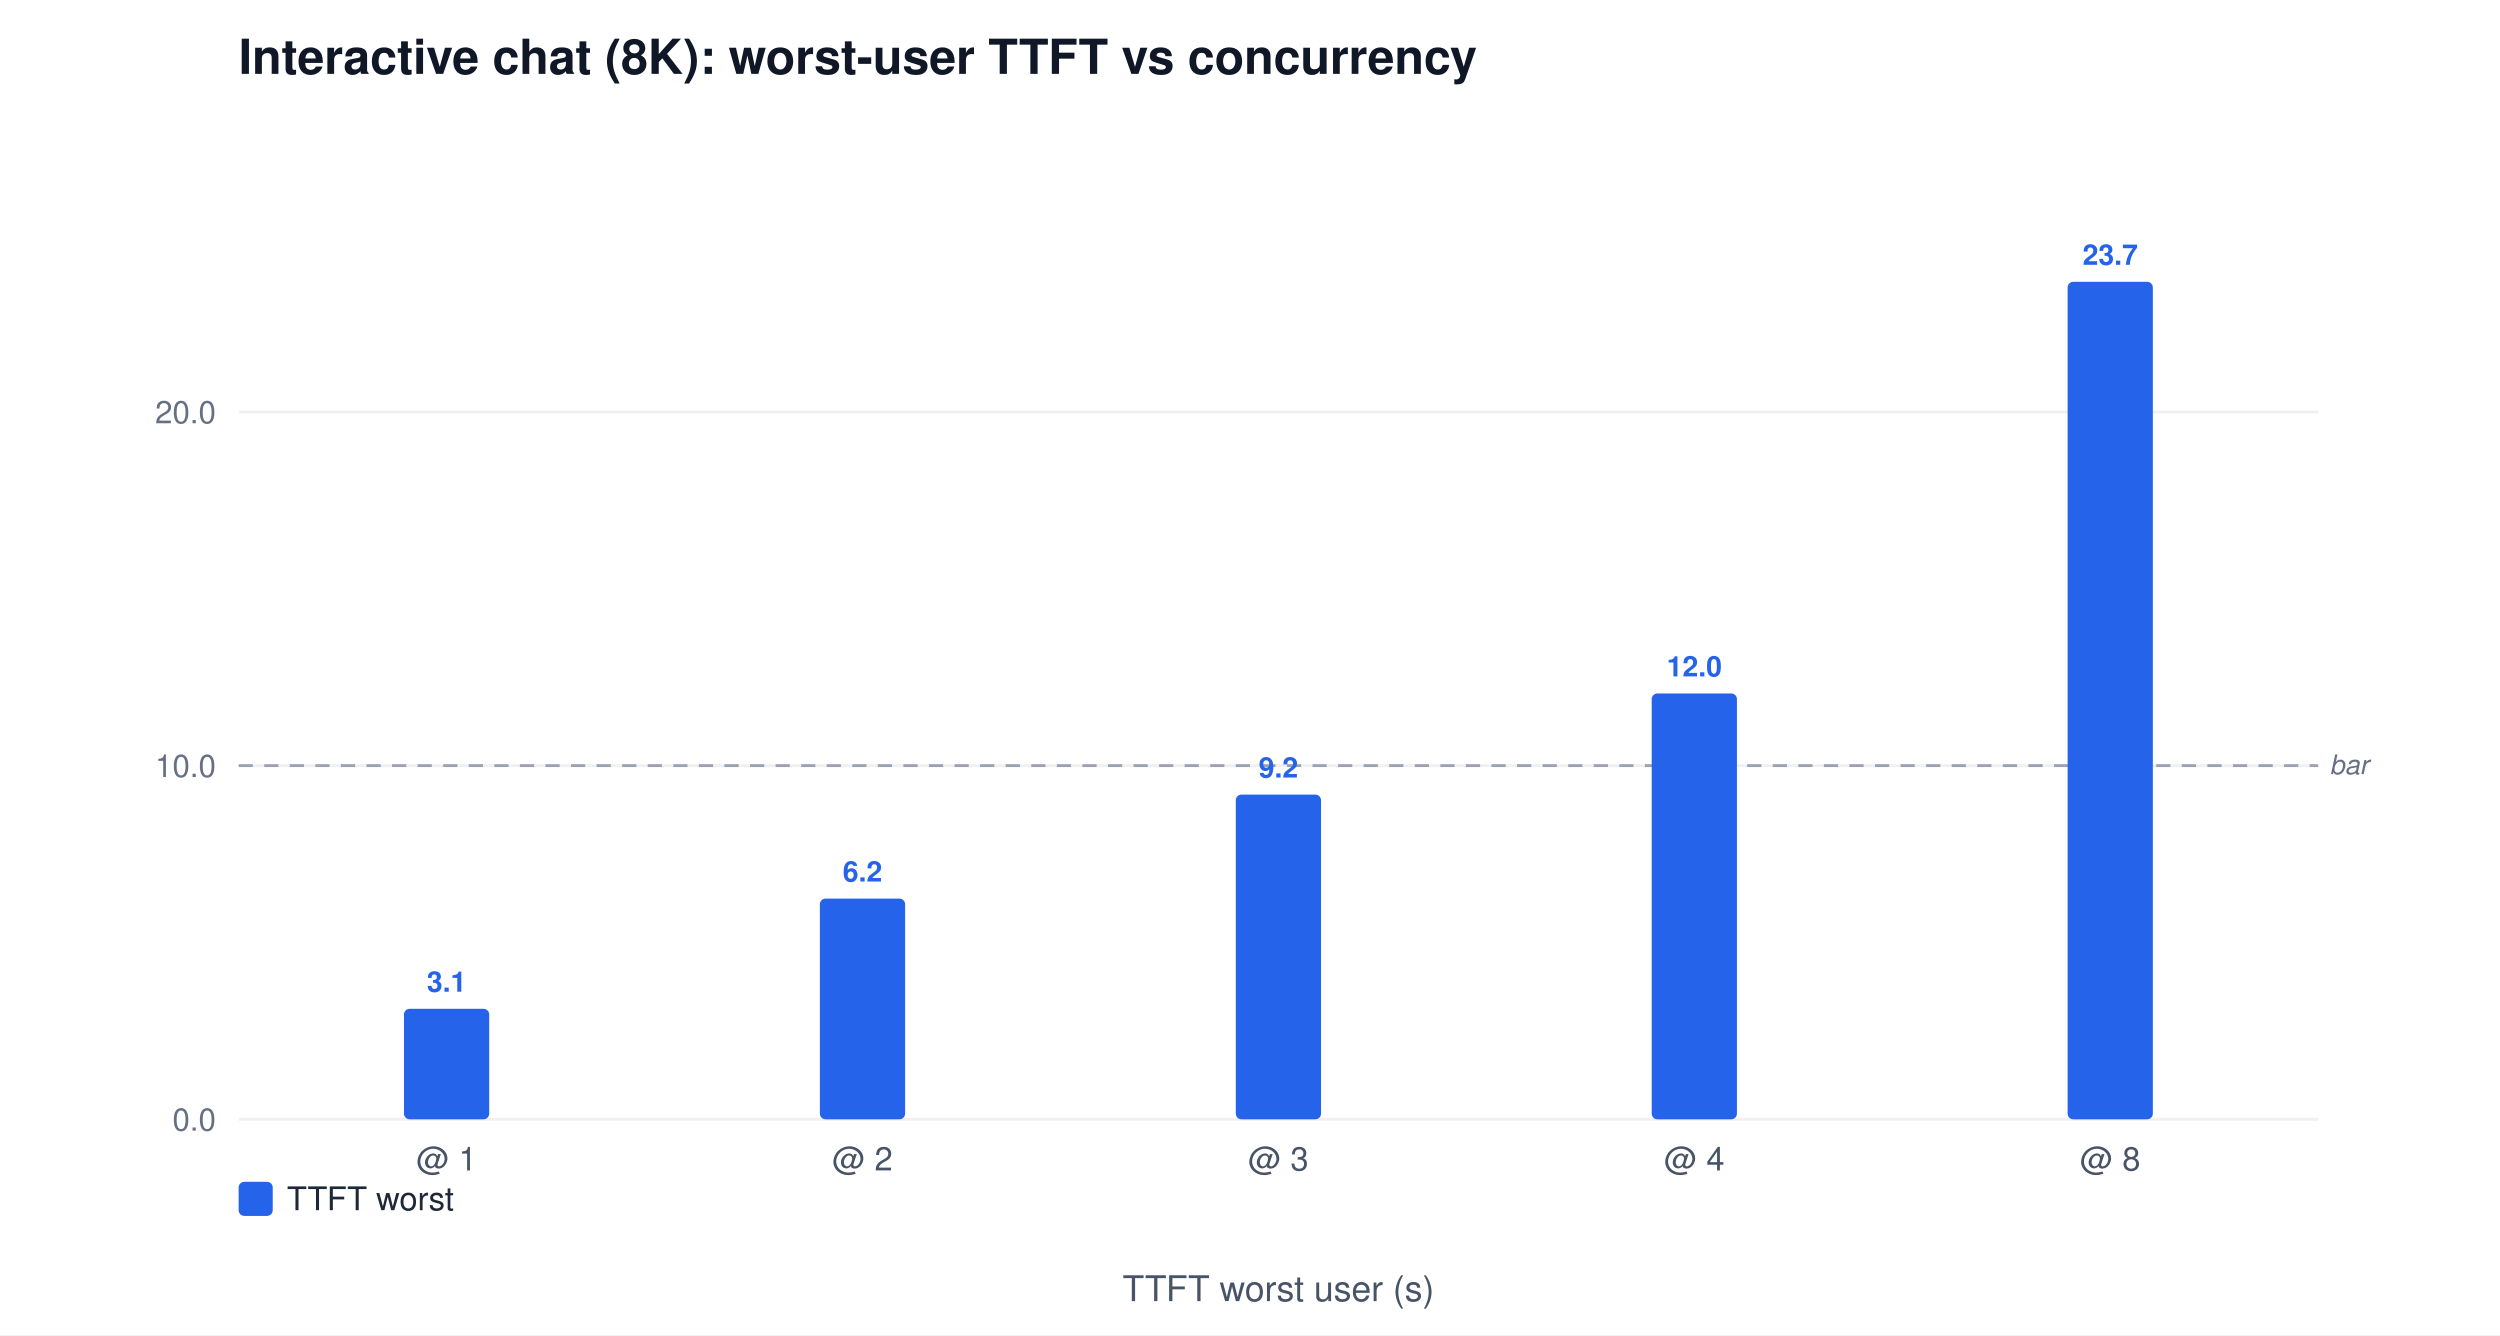
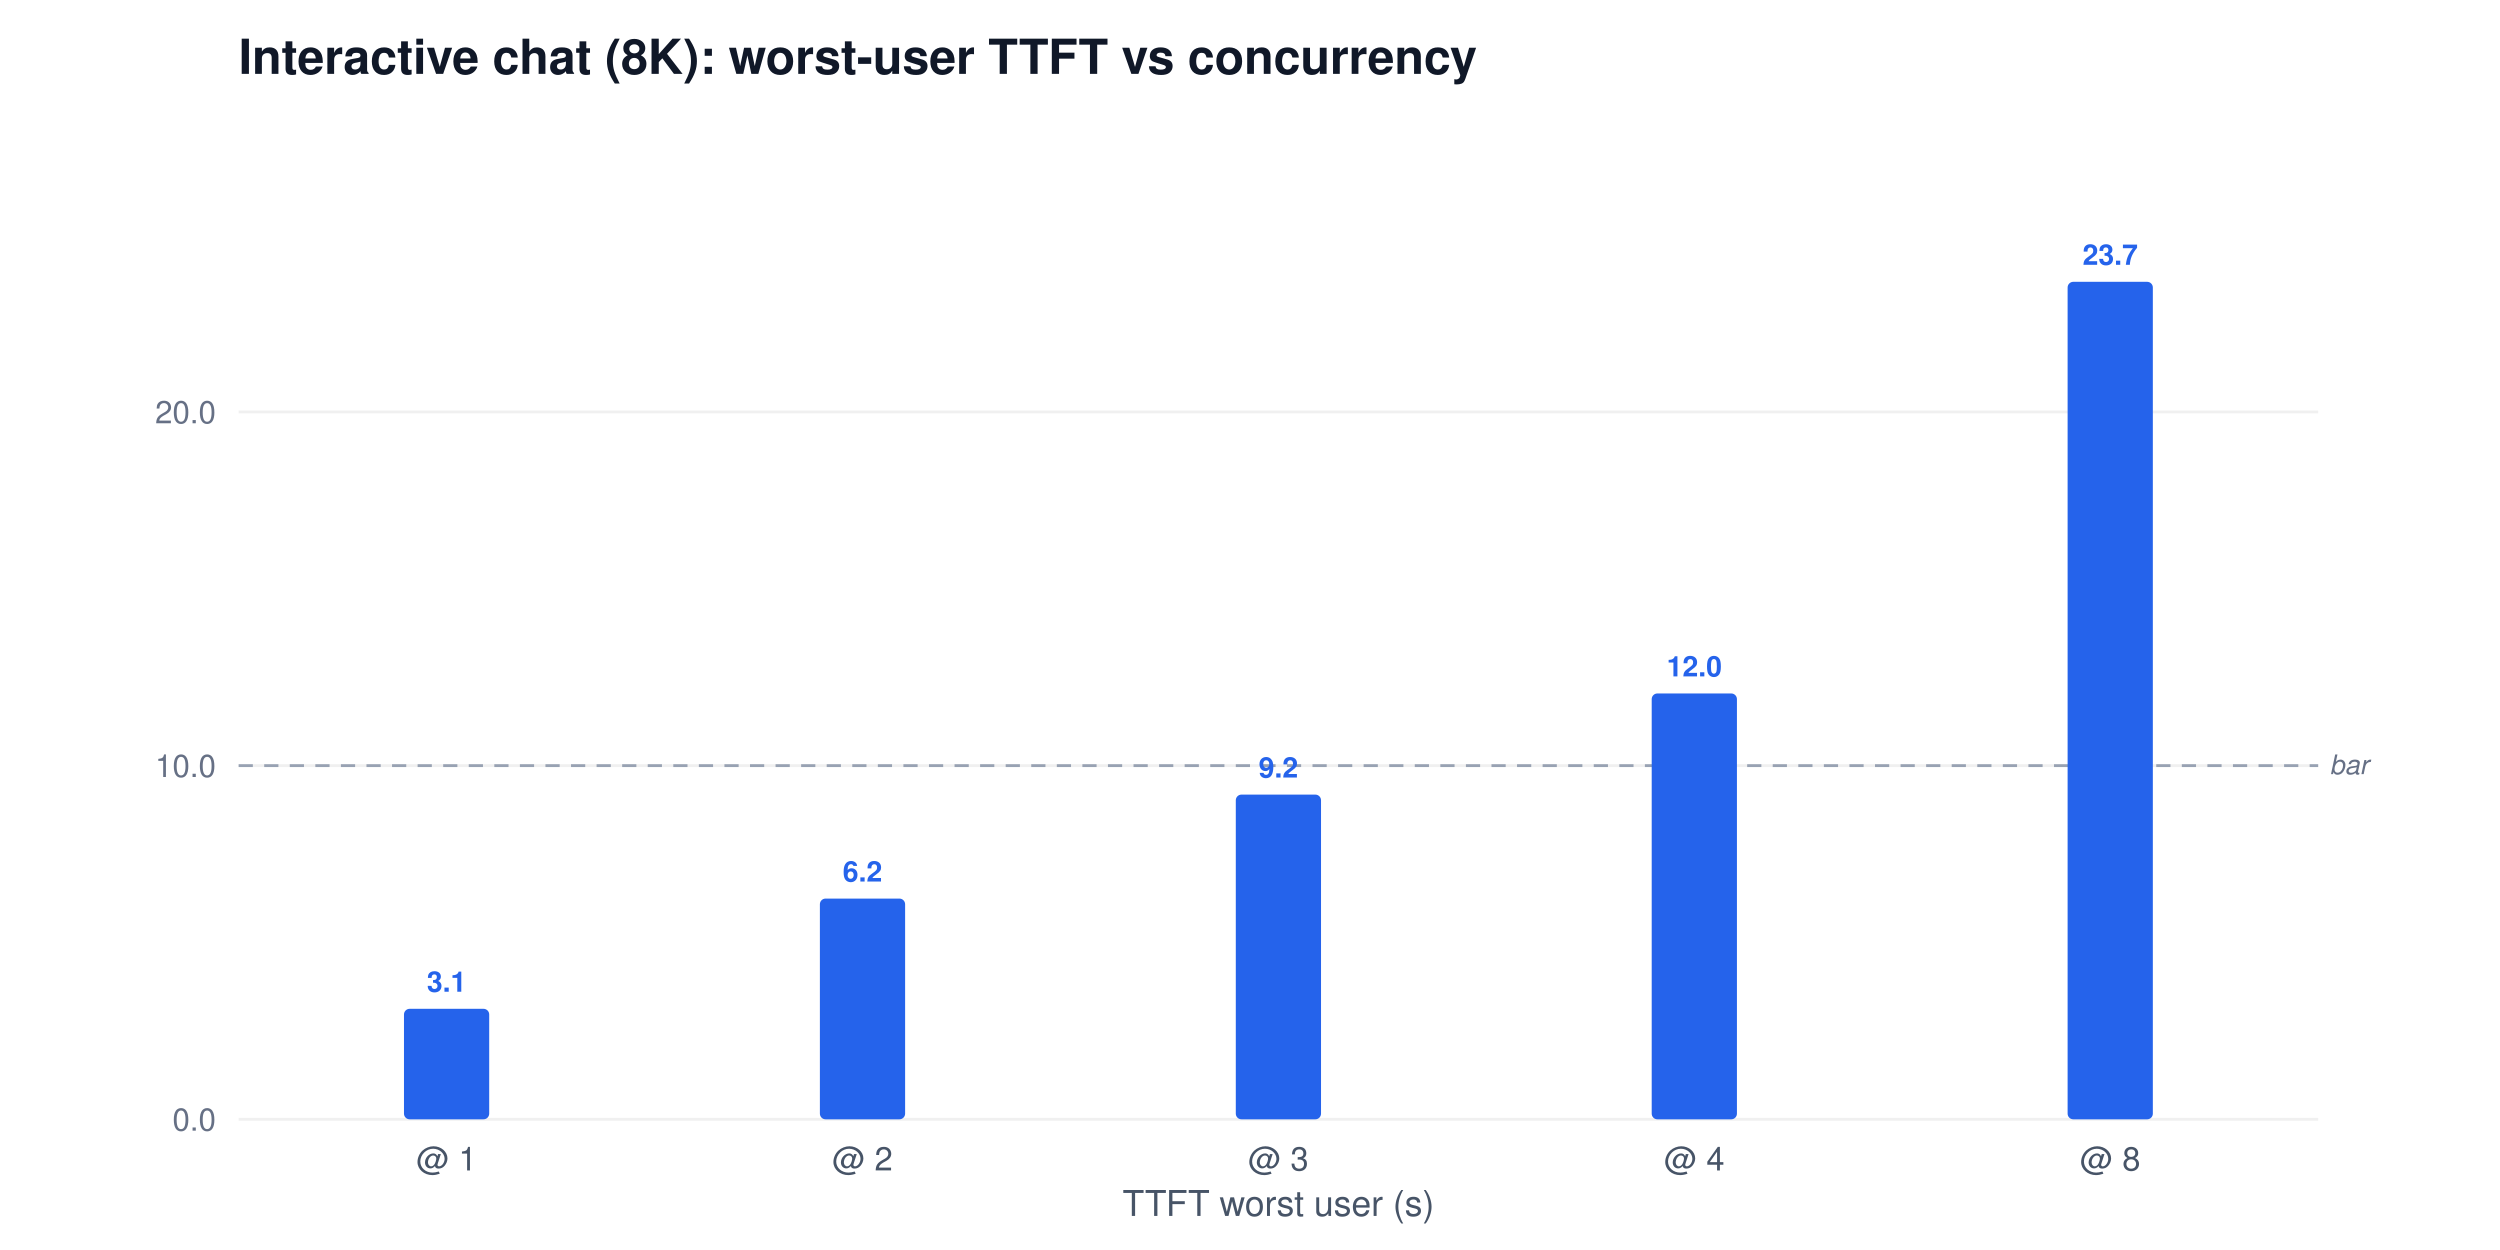
- <svg xmlns="http://www.w3.org/2000/svg" width="880" height="470" viewBox="0 0 880 470" font-family="Segoe UI, Helvetica, Arial, sans-serif">
-   <rect width="880" height="470" fill="#ffffff" />
+ <svg xmlns="http://www.w3.org/2000/svg" width="880" height="440" viewBox="0 0 880 440" font-family="Segoe UI, Helvetica, Arial, sans-serif">
+   <rect width="880" height="440" fill="#ffffff" />
  <text x="84" y="26" font-size="17" font-weight="600" fill="#101828">Interactive chat (8K): worst-user TTFT vs concurrency</text>
  <line x1="84" y1="394.0" x2="816" y2="394.0" stroke="#f0f0f0" stroke-width="1" />
  <text x="76" y="398.0" font-size="11" fill="#667085" text-anchor="end">0.0</text>
  <line x1="84" y1="269.5" x2="816" y2="269.5" stroke="#f0f0f0" stroke-width="1" />
  <text x="76" y="273.5" font-size="11" fill="#667085" text-anchor="end">10.0</text>
  <line x1="84" y1="145.0" x2="816" y2="145.0" stroke="#f0f0f0" stroke-width="1" />
  <text x="76" y="149.0" font-size="11" fill="#667085" text-anchor="end">20.0</text>
  <line x1="84" y1="269.5" x2="816" y2="269.5" stroke="#98a2b3" stroke-width="1" stroke-dasharray="5 4" />
  <text x="820" y="272.5" font-size="9.5" fill="#667085" font-style="italic">bar</text>
  <rect x="142.2" y="355.1" width="30.0" height="38.9" fill="#2563eb" rx="2" />
  <text x="157.2" y="349.1" font-size="10" fill="#2563eb" text-anchor="middle" font-weight="600">3.1</text>
  <text x="157.2" y="412" font-size="11.5" fill="#475467" text-anchor="middle">@ 1</text>
  <rect x="288.6" y="316.3" width="30.0" height="77.7" fill="#2563eb" rx="2" />
  <text x="303.6" y="310.3" font-size="10" fill="#2563eb" text-anchor="middle" font-weight="600">6.2</text>
  <text x="303.6" y="412" font-size="11.5" fill="#475467" text-anchor="middle">@ 2</text>
  <rect x="435.0" y="279.7" width="30.0" height="114.3" fill="#2563eb" rx="2" />
  <text x="450.0" y="273.7" font-size="10" fill="#2563eb" text-anchor="middle" font-weight="600">9.2</text>
  <text x="450.0" y="412" font-size="11.5" fill="#475467" text-anchor="middle">@ 3</text>
  <rect x="581.4" y="244.1" width="30.0" height="149.9" fill="#2563eb" rx="2" />
  <text x="596.4" y="238.1" font-size="10" fill="#2563eb" text-anchor="middle" font-weight="600">12.0</text>
  <text x="596.4" y="412" font-size="11.5" fill="#475467" text-anchor="middle">@ 4</text>
  <rect x="727.8" y="99.2" width="30.0" height="294.8" fill="#2563eb" rx="2" />
  <text x="742.8" y="93.2" font-size="10" fill="#2563eb" text-anchor="middle" font-weight="600">23.7</text>
  <text x="742.8" y="412" font-size="11.5" fill="#475467" text-anchor="middle">@ 8</text>
-   <rect x="84" y="416" width="12" height="12" fill="#2563eb" rx="2" />
-   <text x="101" y="426" font-size="11.5" fill="#1d2939">TTFT worst</text>
-   <text x="450" y="458" font-size="12.5" fill="#475467" text-anchor="middle">TTFT worst user (s)</text>
+   <text x="450" y="428" font-size="12.5" fill="#475467" text-anchor="middle">TTFT worst user (s)</text>
</svg>
